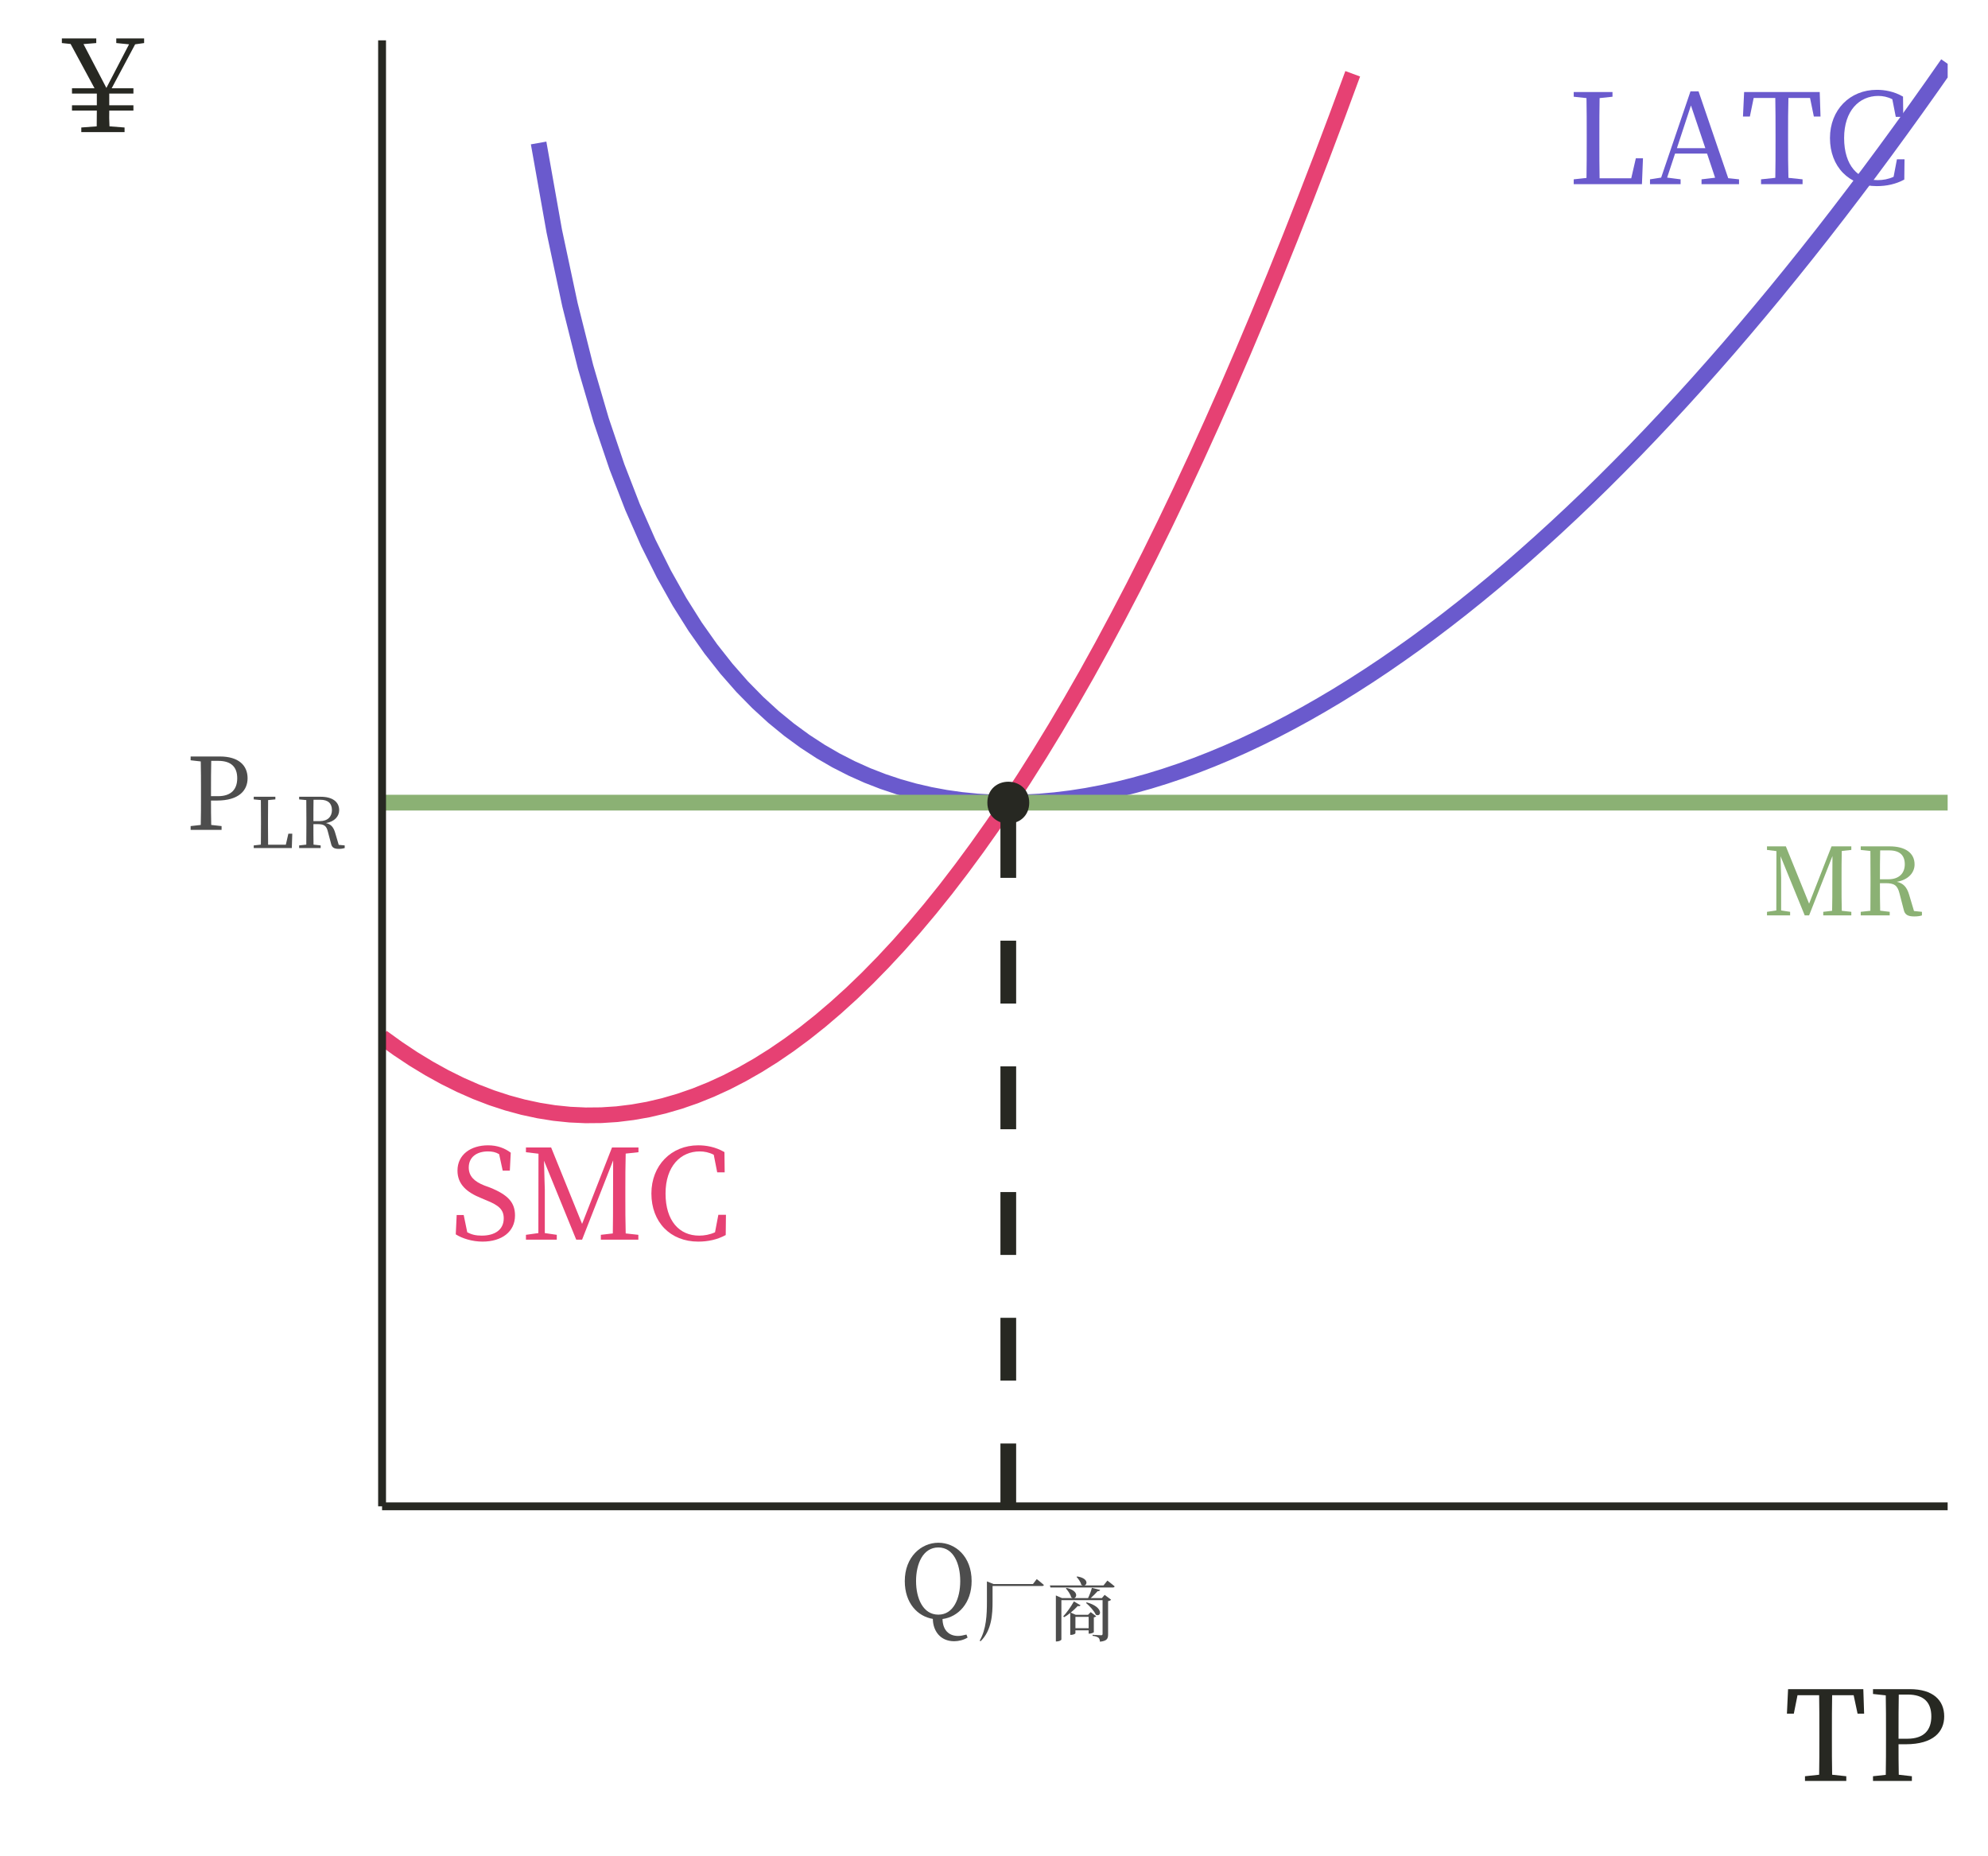
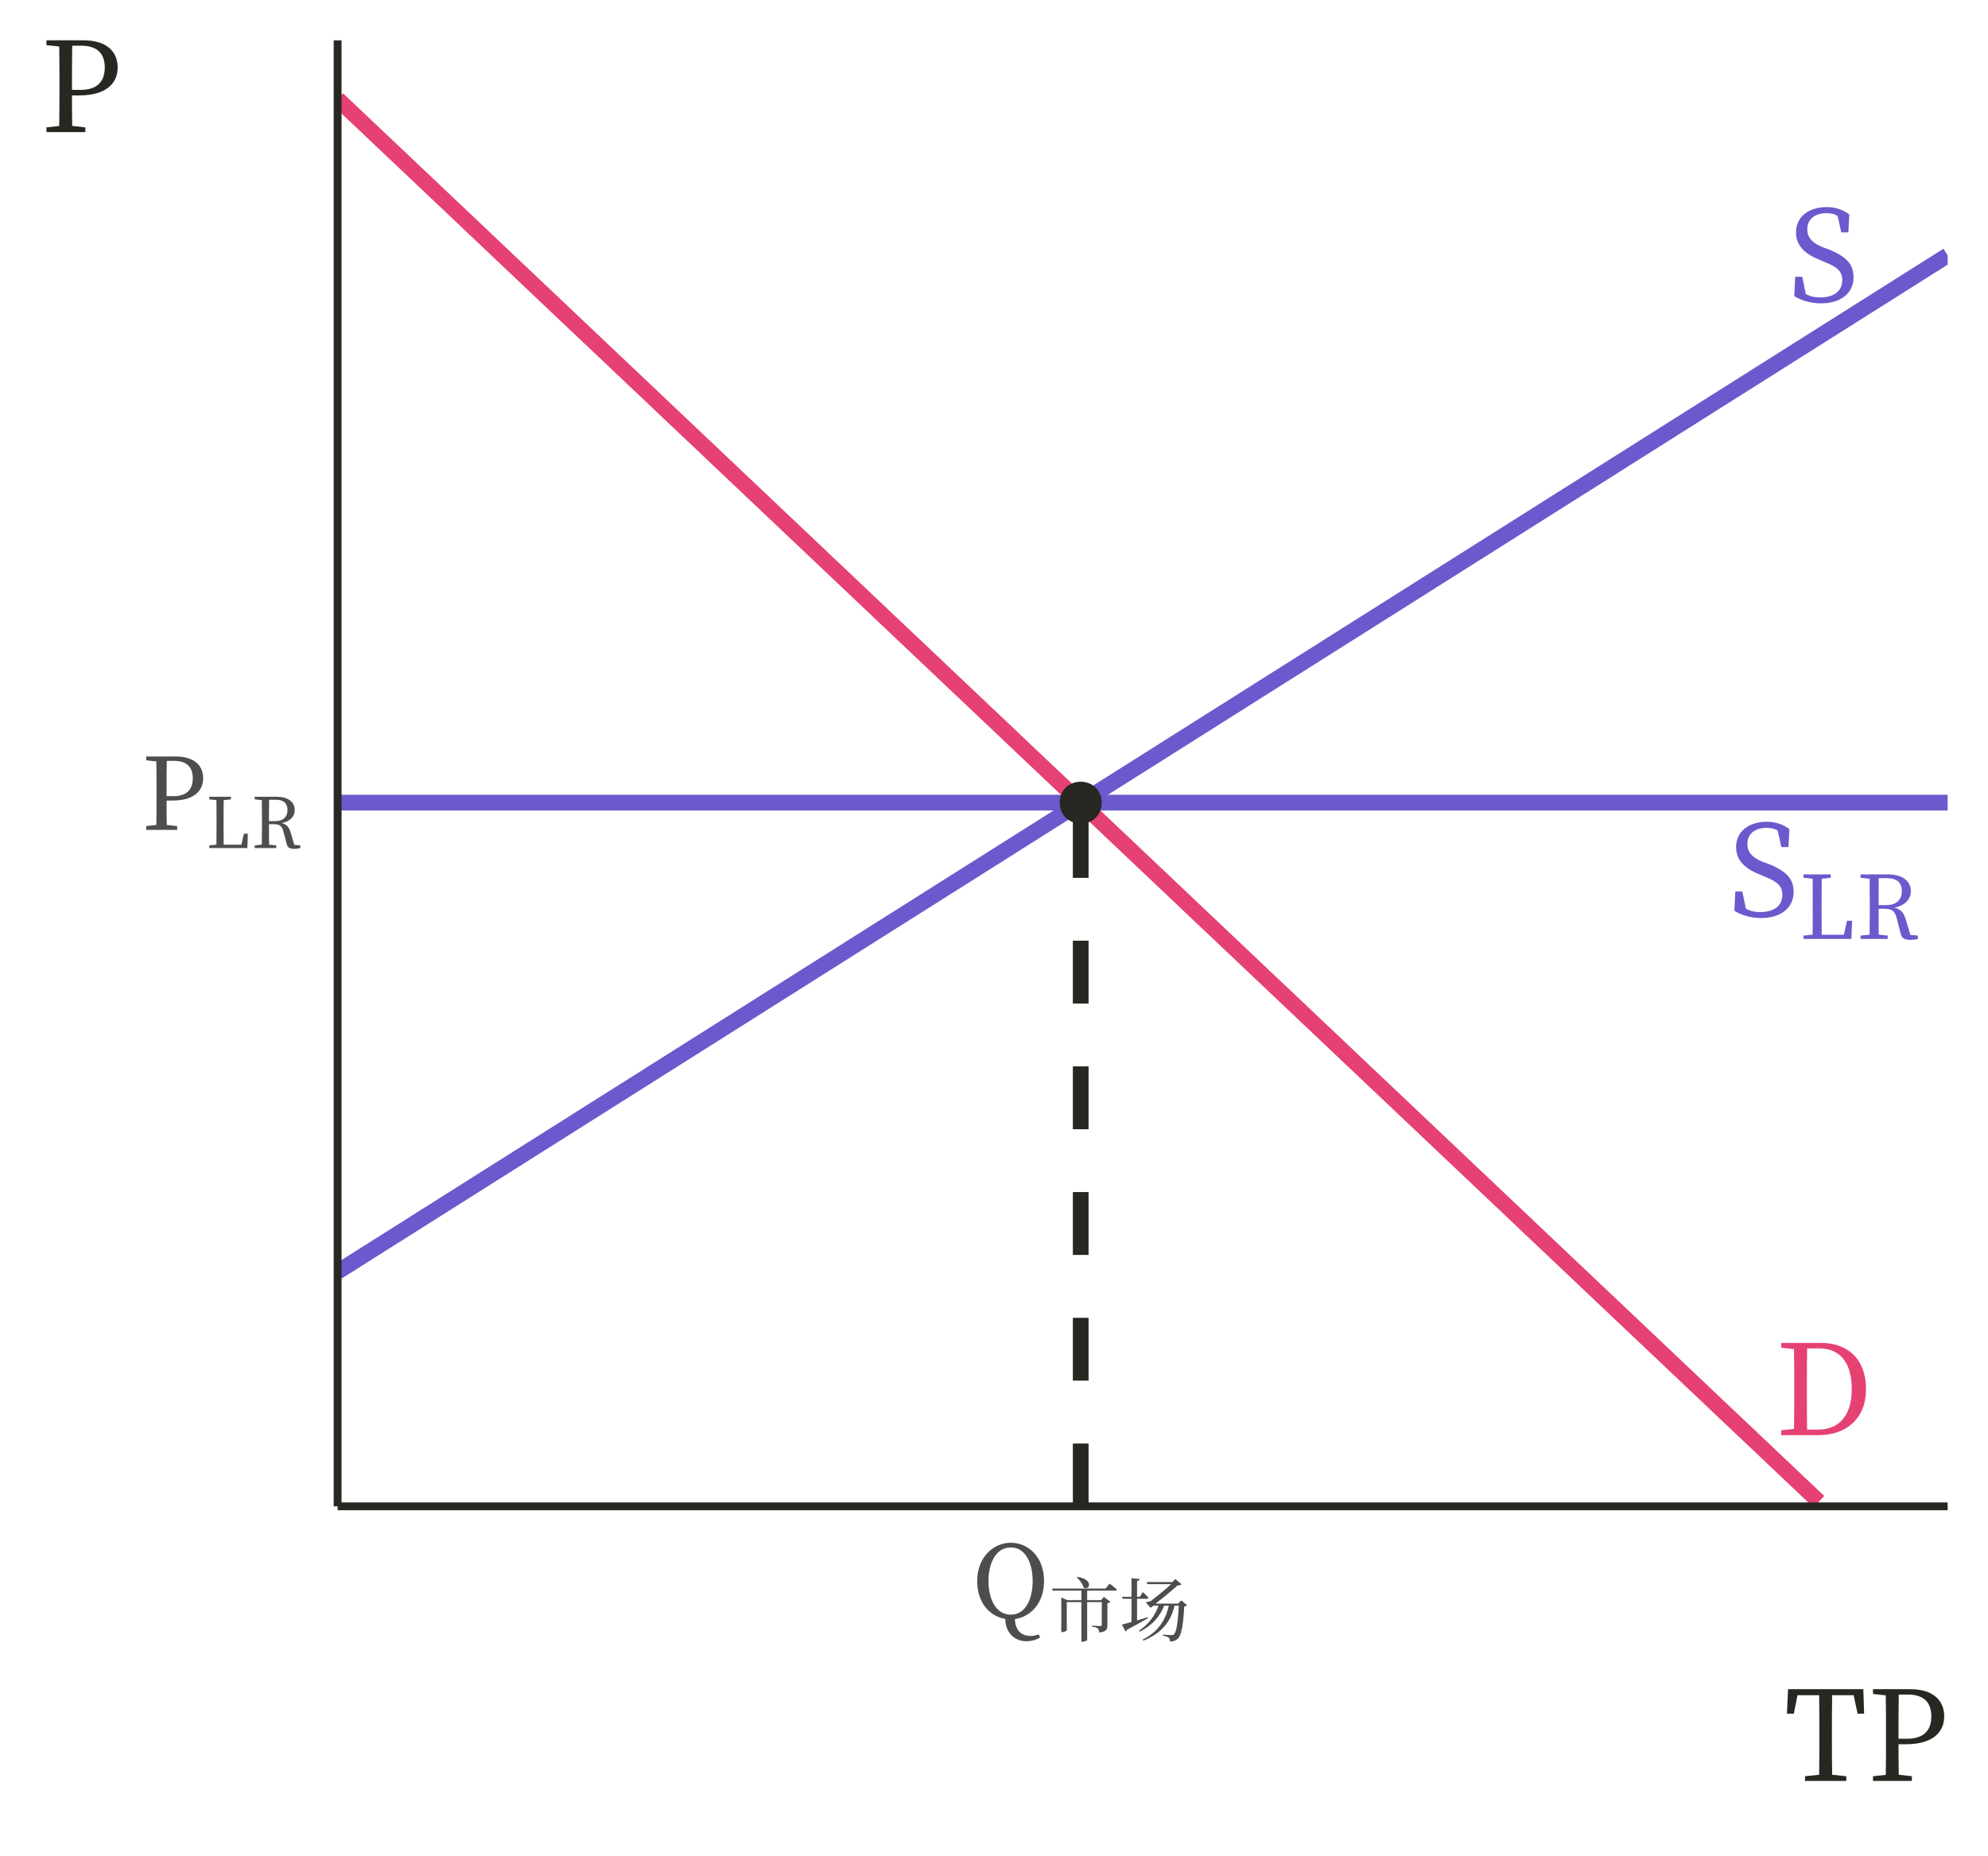
<svg xmlns="http://www.w3.org/2000/svg" xmlns:xlink="http://www.w3.org/1999/xlink" width="270pt" height="252pt" viewBox="0 0 270 252" version="1.1">
  <defs>
    <g>
      <symbol overflow="visible" id="glyph0-0">
        <path style="stroke:none;" d="M 1.703 2.047 L 15.375 2.047 L 15.375 -15.031 L 1.703 -15.031 Z M 8.547 -7.188 L 3.109 -14.172 L 13.969 -14.172 Z M 9.078 -6.484 L 14.516 -13.469 L 14.516 0.5 Z M 3.109 1.203 L 8.547 -5.797 L 13.969 1.203 Z M 2.562 -13.469 L 8 -6.484 L 2.562 0.5 Z M 2.562 -13.469 " />
      </symbol>
      <symbol overflow="visible" id="glyph0-1">
-         <path style="stroke:none;" d="M 9.281 -3.516 L 8.656 -0.797 L 4.359 -0.797 C 4.328 -2.438 4.328 -4.062 4.328 -5.484 L 4.328 -6.734 C 4.328 -8.391 4.328 -10.047 4.359 -11.688 L 6.109 -11.875 L 6.109 -12.516 L 0.844 -12.516 L 0.844 -11.875 L 2.578 -11.688 C 2.609 -10.062 2.609 -8.391 2.609 -6.719 L 2.609 -5.734 C 2.609 -4.156 2.609 -2.5 2.578 -0.844 L 0.844 -0.656 L 0.844 0 L 10.109 0 L 10.25 -3.516 Z M 9.281 -3.516 " />
+         <path style="stroke:none;" d="M 4.672 -7.359 C 3.328 -7.891 2.562 -8.609 2.562 -9.797 C 2.562 -11.234 3.672 -11.984 5.172 -11.984 C 5.75 -11.984 6.219 -11.891 6.688 -11.609 L 7.172 -9.375 L 8.141 -9.375 L 8.266 -11.812 C 7.453 -12.422 6.453 -12.812 5.188 -12.812 C 2.828 -12.812 1.031 -11.547 1.031 -9.375 C 1.031 -7.5 2.312 -6.422 4.25 -5.641 L 4.953 -5.344 C 6.625 -4.672 7.312 -4.094 7.312 -2.891 C 7.312 -1.359 6.125 -0.547 4.328 -0.547 C 3.516 -0.547 2.953 -0.688 2.359 -1 L 1.875 -3.344 L 0.922 -3.344 L 0.797 -0.719 C 1.656 -0.172 3.016 0.266 4.438 0.266 C 7.031 0.266 8.844 -1.062 8.844 -3.281 C 8.844 -5.031 7.922 -6.078 5.438 -7.078 Z M 4.672 -7.359 " />
      </symbol>
      <symbol overflow="visible" id="glyph0-2">
-         <path style="stroke:none;" d="M 3.797 -4.891 L 5.703 -10.688 L 7.656 -4.891 Z M 10.766 -0.812 L 6.734 -12.609 L 5.641 -12.609 L 1.656 -0.891 L 0.141 -0.656 L 0.141 0 L 4.297 0 L 4.297 -0.656 L 2.469 -0.891 L 3.547 -4.156 L 7.891 -4.156 L 8.984 -0.875 L 7.141 -0.656 L 7.141 0 L 12.234 0 L 12.234 -0.656 Z M 10.766 -0.812 " />
-       </symbol>
-       <symbol overflow="visible" id="glyph0-3">
-         <path style="stroke:none;" d="M 9.484 -11.703 L 10 -9.188 L 10.906 -9.188 L 10.797 -12.516 L 0.531 -12.516 L 0.375 -9.188 L 1.312 -9.188 L 1.828 -11.703 L 4.766 -11.703 C 4.797 -10.062 4.797 -8.391 4.797 -6.719 L 4.797 -5.797 C 4.797 -4.109 4.797 -2.469 4.766 -0.859 L 2.828 -0.656 L 2.828 0 L 8.469 0 L 8.469 -0.656 L 6.547 -0.859 C 6.5 -2.5 6.5 -4.156 6.5 -5.797 L 6.5 -6.719 C 6.5 -8.391 6.5 -10.062 6.547 -11.703 Z M 9.484 -11.703 " />
-       </symbol>
-       <symbol overflow="visible" id="glyph0-4">
-         <path style="stroke:none;" d="M 10 -3.375 L 9.547 -1 C 8.828 -0.672 8.094 -0.547 7.391 -0.547 C 4.719 -0.547 2.828 -2.531 2.828 -6.266 C 2.828 -9.984 4.891 -11.984 7.469 -11.984 C 8.094 -11.984 8.734 -11.859 9.375 -11.531 L 9.844 -9.141 L 10.859 -9.141 L 10.828 -11.891 C 9.594 -12.609 8.328 -12.812 7.266 -12.812 C 3.609 -12.812 0.906 -10.094 0.906 -6.266 C 0.906 -2.375 3.484 0.266 7.266 0.266 C 8.594 0.266 9.844 0 11 -0.625 L 11.031 -3.375 Z M 10 -3.375 " />
-       </symbol>
-       <symbol overflow="visible" id="glyph0-5">
-         <path style="stroke:none;" d="M 4.672 -7.359 C 3.328 -7.891 2.562 -8.609 2.562 -9.797 C 2.562 -11.234 3.672 -11.984 5.172 -11.984 C 5.75 -11.984 6.219 -11.891 6.688 -11.609 L 7.172 -9.375 L 8.141 -9.375 L 8.266 -11.812 C 7.453 -12.422 6.453 -12.812 5.188 -12.812 C 2.828 -12.812 1.031 -11.547 1.031 -9.375 C 1.031 -7.5 2.312 -6.422 4.25 -5.641 L 4.953 -5.344 C 6.625 -4.672 7.312 -4.094 7.312 -2.891 C 7.312 -1.359 6.125 -0.547 4.328 -0.547 C 3.516 -0.547 2.953 -0.688 2.359 -1 L 1.875 -3.344 L 0.922 -3.344 L 0.797 -0.719 C 1.656 -0.172 3.016 0.266 4.438 0.266 C 7.031 0.266 8.844 -1.062 8.844 -3.281 C 8.844 -5.031 7.922 -6.078 5.438 -7.078 Z M 4.672 -7.359 " />
-       </symbol>
-       <symbol overflow="visible" id="glyph0-6">
-         <path style="stroke:none;" d="M 16 -11.875 L 16 -12.516 L 12.406 -12.516 L 8.344 -2.141 L 4.141 -12.516 L 0.719 -12.516 L 0.719 -11.875 L 2.422 -11.672 L 2.406 -0.891 L 0.719 -0.656 L 0.719 0 L 4.906 0 L 4.906 -0.656 L 3.281 -0.891 L 3.281 -6.812 C 3.281 -6.906 3.203 -9.078 3.172 -10.719 L 7.547 0 L 8.344 0 L 12.562 -10.766 L 12.547 -5.734 C 12.547 -4.094 12.547 -2.453 12.516 -0.844 L 10.891 -0.656 L 10.891 0 L 15.984 0 L 15.984 -0.656 L 14.266 -0.844 C 14.219 -2.5 14.219 -4.156 14.219 -5.797 L 14.219 -6.719 C 14.219 -8.391 14.219 -10.062 14.266 -11.688 Z M 16 -11.875 " />
+         <path style="stroke:none;" d="M 4.359 -0.75 C 4.328 -2.438 4.328 -4.156 4.328 -6.047 L 4.328 -6.688 C 4.328 -8.422 4.328 -10.125 4.359 -11.781 L 5.984 -11.781 C 8.812 -11.781 10.422 -9.859 10.422 -6.25 C 10.422 -2.781 8.812 -0.75 5.828 -0.75 Z M 0.844 -12.516 L 0.844 -11.875 L 2.578 -11.688 C 2.609 -10.047 2.609 -8.375 2.609 -6.688 L 2.609 -6.047 C 2.609 -4.156 2.609 -2.469 2.578 -0.844 L 0.844 -0.656 L 0.844 0 L 5.938 0 C 9.672 0 12.359 -2.234 12.359 -6.25 C 12.359 -10.281 9.922 -12.516 6.281 -12.516 Z M 0.844 -12.516 " />
      </symbol>
      <symbol overflow="visible" id="glyph1-0">
-         <path style="stroke:none;" d="M 1.281 1.531 L 11.516 1.531 L 11.516 -11.266 L 1.281 -11.266 Z M 6.406 -5.391 L 2.328 -10.625 L 10.469 -10.625 Z M 6.812 -4.859 L 10.875 -10.094 L 10.875 0.375 Z M 2.328 0.891 L 6.406 -4.344 L 10.469 0.891 Z M 1.922 -10.094 L 5.984 -4.859 L 1.922 0.375 Z M 1.922 -10.094 " />
+         <path style="stroke:none;" d="M 1.188 1.438 L 10.75 1.438 L 10.75 -10.516 L 1.188 -10.516 Z M 5.969 -5.031 L 2.172 -9.922 L 9.781 -9.922 Z M 6.359 -4.547 L 10.156 -9.438 L 10.156 0.344 Z M 2.172 0.844 L 5.969 -4.047 L 9.781 0.844 Z M 1.797 -9.438 L 5.594 -4.547 L 1.797 0.344 Z M 1.797 -9.438 " />
      </symbol>
      <symbol overflow="visible" id="glyph1-1">
-         <path style="stroke:none;" d="M 11.984 -8.891 L 11.984 -9.375 L 9.297 -9.375 L 6.25 -1.594 L 3.094 -9.375 L 0.531 -9.375 L 0.531 -8.891 L 1.812 -8.734 L 1.797 -0.672 L 0.531 -0.484 L 0.531 0 L 3.672 0 L 3.672 -0.484 L 2.453 -0.672 L 2.453 -5.109 C 2.453 -5.172 2.406 -6.812 2.375 -8.031 L 5.656 0 L 6.25 0 L 9.422 -8.062 L 9.406 -4.297 C 9.406 -3.078 9.406 -1.844 9.375 -0.625 L 8.172 -0.484 L 8.172 0 L 11.984 0 L 11.984 -0.484 L 10.688 -0.625 C 10.656 -1.875 10.656 -3.109 10.656 -4.344 L 10.656 -5.031 C 10.656 -6.281 10.656 -7.531 10.688 -8.75 Z M 11.984 -8.891 " />
+         <path style="stroke:none;" d="M 6.484 -2.469 L 6.062 -0.562 L 3.047 -0.562 C 3.031 -1.703 3.031 -2.844 3.031 -3.844 L 3.031 -4.703 C 3.031 -5.875 3.031 -7.031 3.047 -8.172 L 4.281 -8.312 L 4.281 -8.766 L 0.578 -8.766 L 0.578 -8.312 L 1.812 -8.172 C 1.828 -7.047 1.828 -5.875 1.828 -4.703 L 1.828 -4.016 C 1.828 -2.906 1.828 -1.75 1.812 -0.578 L 0.578 -0.453 L 0.578 0 L 7.078 0 L 7.172 -2.469 Z M 6.484 -2.469 " />
      </symbol>
      <symbol overflow="visible" id="glyph1-2">
-         <path style="stroke:none;" d="M 3.234 -4.906 C 3.234 -6.359 3.234 -7.594 3.266 -8.828 L 4.484 -8.828 C 5.953 -8.828 6.609 -8.141 6.609 -6.938 C 6.609 -5.766 5.875 -4.906 4.375 -4.906 Z M 7.859 -0.594 L 7.203 -2.797 C 6.891 -3.859 6.406 -4.359 5.531 -4.562 C 7.125 -4.844 7.938 -5.828 7.938 -6.922 C 7.938 -8.469 6.688 -9.375 4.562 -9.375 L 0.625 -9.375 L 0.625 -8.891 L 1.938 -8.75 C 1.953 -7.531 1.953 -6.281 1.953 -5.031 L 1.953 -4.344 C 1.953 -3.078 1.953 -1.859 1.938 -0.625 L 0.625 -0.484 L 0.625 0 L 4.562 0 L 4.562 -0.484 L 3.266 -0.641 C 3.234 -1.844 3.234 -3.078 3.234 -4.375 L 3.984 -4.375 C 5.141 -4.375 5.609 -4.125 5.891 -2.984 L 6.469 -0.75 C 6.609 -0.109 7.016 0.141 7.891 0.141 C 8.312 0.141 8.672 0.094 8.938 0 L 8.938 -0.484 Z M 7.859 -0.594 " />
+         <path style="stroke:none;" d="M 3.031 -4.594 C 3.031 -5.938 3.031 -7.094 3.047 -8.25 L 4.188 -8.25 C 5.562 -8.25 6.188 -7.609 6.188 -6.484 C 6.188 -5.391 5.484 -4.594 4.094 -4.594 Z M 7.344 -0.547 L 6.734 -2.609 C 6.438 -3.609 5.984 -4.078 5.156 -4.25 C 6.656 -4.516 7.406 -5.438 7.406 -6.469 C 7.406 -7.906 6.234 -8.766 4.25 -8.766 L 0.578 -8.766 L 0.578 -8.312 L 1.812 -8.172 C 1.828 -7.031 1.828 -5.875 1.828 -4.703 L 1.828 -4.047 C 1.828 -2.875 1.828 -1.734 1.812 -0.578 L 0.578 -0.453 L 0.578 0 L 4.266 0 L 4.266 -0.453 L 3.047 -0.594 C 3.031 -1.719 3.031 -2.875 3.031 -4.094 L 3.719 -4.094 C 4.812 -4.094 5.234 -3.844 5.5 -2.781 L 6.031 -0.703 C 6.188 -0.094 6.547 0.125 7.359 0.125 C 7.766 0.125 8.109 0.078 8.359 0 L 8.359 -0.453 Z M 7.344 -0.547 " />
      </symbol>
      <symbol overflow="visible" id="glyph2-0">
        <path style="stroke:none;" d="M 1.359 1.625 L 12.234 1.625 L 12.234 -11.969 L 1.359 -11.969 Z M 6.797 -5.719 L 2.469 -11.281 L 11.125 -11.281 Z M 7.234 -5.172 L 11.547 -10.719 L 11.547 0.391 Z M 2.469 0.953 L 6.797 -4.609 L 11.125 0.953 Z M 2.031 -10.719 L 6.359 -5.172 L 2.031 0.391 Z M 2.031 -10.719 " />
      </symbol>
      <symbol overflow="visible" id="glyph2-1">
        <path style="stroke:none;" d="M 4.422 -9.375 C 6.203 -9.375 7 -8.516 7 -7.016 C 7 -5.578 6.25 -4.578 4.391 -4.578 L 3.438 -4.578 L 3.438 -5.344 C 3.438 -6.703 3.438 -8.062 3.469 -9.375 Z M 4.234 -3.984 C 7.234 -3.984 8.406 -5.359 8.406 -7.016 C 8.406 -8.781 7.156 -9.969 4.656 -9.969 L 0.672 -9.969 L 0.672 -9.453 L 2.047 -9.297 C 2.078 -8 2.078 -6.672 2.078 -5.344 L 2.078 -4.609 C 2.078 -3.281 2.078 -1.969 2.047 -0.672 L 0.672 -0.516 L 0.672 0 L 4.875 0 L 4.875 -0.516 L 3.469 -0.672 C 3.438 -1.812 3.438 -2.875 3.438 -3.984 Z M 4.234 -3.984 " />
      </symbol>
      <symbol overflow="visible" id="glyph2-2">
        <path style="stroke:none;" d="M 2.25 -4.984 C 2.25 -7.328 3.188 -9.547 5.281 -9.547 C 7.344 -9.547 8.25 -7.328 8.25 -4.984 C 8.25 -2.641 7.344 -0.422 5.281 -0.422 C 3.188 -0.422 2.25 -2.641 2.25 -4.984 Z M 9.094 2.281 C 8.625 2.406 8.281 2.469 7.953 2.469 C 6.672 2.469 5.875 1.641 5.844 0.172 C 7.969 -0.109 9.797 -1.984 9.797 -4.984 C 9.797 -8.344 7.578 -10.188 5.281 -10.188 C 2.938 -10.188 0.719 -8.25 0.719 -4.984 C 0.719 -1.969 2.469 -0.188 4.531 0.156 C 4.547 1.781 5.547 3.188 7.422 3.188 C 8.031 3.188 8.734 3.016 9.25 2.688 Z M 9.094 2.281 " />
      </symbol>
      <symbol overflow="visible" id="glyph3-0">
        <path style="stroke:none;" d="M 0.953 1.141 L 8.562 1.141 L 8.562 -8.375 L 0.953 -8.375 Z M 4.75 -4 L 1.734 -7.891 L 7.781 -7.891 Z M 5.062 -3.609 L 8.094 -7.5 L 8.094 0.281 Z M 1.734 0.672 L 4.75 -3.219 L 7.781 0.672 Z M 1.422 -7.5 L 4.453 -3.609 L 1.422 0.281 Z M 1.422 -7.5 " />
      </symbol>
      <symbol overflow="visible" id="glyph3-1">
        <path style="stroke:none;" d="M 5.172 -1.953 L 4.828 -0.453 L 2.422 -0.453 C 2.406 -1.359 2.406 -2.266 2.406 -3.047 L 2.406 -3.75 C 2.406 -4.672 2.406 -5.594 2.422 -6.516 L 3.406 -6.609 L 3.406 -6.969 L 0.469 -6.969 L 0.469 -6.609 L 1.438 -6.516 C 1.453 -5.609 1.453 -4.672 1.453 -3.734 L 1.453 -3.203 C 1.453 -2.312 1.453 -1.391 1.438 -0.469 L 0.469 -0.359 L 0.469 0 L 5.641 0 L 5.703 -1.953 Z M 5.172 -1.953 " />
      </symbol>
      <symbol overflow="visible" id="glyph3-2">
        <path style="stroke:none;" d="M 2.406 -3.656 C 2.406 -4.734 2.406 -5.641 2.422 -6.562 L 3.328 -6.562 C 4.422 -6.562 4.922 -6.047 4.922 -5.156 C 4.922 -4.297 4.375 -3.656 3.25 -3.656 Z M 5.844 -0.438 L 5.359 -2.078 C 5.125 -2.875 4.766 -3.25 4.109 -3.391 C 5.297 -3.594 5.906 -4.328 5.906 -5.141 C 5.906 -6.297 4.969 -6.969 3.391 -6.969 L 0.469 -6.969 L 0.469 -6.609 L 1.438 -6.516 C 1.453 -5.594 1.453 -4.672 1.453 -3.734 L 1.453 -3.219 C 1.453 -2.297 1.453 -1.375 1.438 -0.469 L 0.469 -0.359 L 0.469 0 L 3.391 0 L 3.391 -0.359 L 2.422 -0.469 C 2.406 -1.375 2.406 -2.281 2.406 -3.25 L 2.953 -3.25 C 3.828 -3.25 4.172 -3.062 4.375 -2.219 L 4.812 -0.562 C 4.922 -0.078 5.219 0.109 5.859 0.109 C 6.188 0.109 6.453 0.062 6.656 0 L 6.656 -0.359 Z M 5.844 -0.438 " />
      </symbol>
      <symbol overflow="visible" id="glyph3-3">
-         <path style="stroke:none;" d="M 7.609 -7.047 L 2.266 -7.047 L 1.359 -7.406 L 1.359 -4.656 C 1.359 -2.875 1.281 -0.922 0.375 0.641 L 0.5 0.719 C 2.031 -0.781 2.125 -3 2.125 -4.656 L 2.125 -6.781 L 8.844 -6.781 C 8.984 -6.781 9.062 -6.828 9.094 -6.922 C 8.734 -7.25 8.125 -7.719 8.125 -7.719 Z M 7.609 -7.047 " />
+         <path style="stroke:none;" d="M 3.734 -7.938 C 4.094 -7.625 4.547 -7.062 4.656 -6.578 C 5.484 -6.078 6.078 -7.703 3.812 -8.016 Z M 7.641 -6.438 L 0.375 -6.438 L 0.453 -6.156 L 4.359 -6.156 L 4.359 -4.859 L 2.453 -4.859 L 1.625 -5.219 L 1.625 -0.516 L 1.734 -0.516 C 2.062 -0.516 2.375 -0.703 2.375 -0.781 L 2.375 -4.594 L 4.359 -4.594 L 4.359 0.781 L 4.484 0.781 C 4.891 0.781 5.141 0.594 5.141 0.547 L 5.141 -4.594 L 7.125 -4.594 L 7.125 -1.531 C 7.125 -1.406 7.094 -1.344 6.922 -1.344 C 6.688 -1.344 5.797 -1.406 5.797 -1.406 L 5.797 -1.266 C 6.234 -1.219 6.453 -1.109 6.578 -1.016 C 6.703 -0.891 6.75 -0.719 6.781 -0.469 C 7.781 -0.578 7.891 -0.906 7.891 -1.469 L 7.891 -4.438 C 8.094 -4.484 8.234 -4.562 8.297 -4.641 L 7.406 -5.297 L 7.031 -4.859 L 5.141 -4.859 L 5.141 -6.156 L 8.906 -6.156 C 9.047 -6.156 9.141 -6.203 9.172 -6.312 C 8.797 -6.656 8.188 -7.109 8.188 -7.109 Z M 7.641 -6.438 " />
      </symbol>
      <symbol overflow="visible" id="glyph3-4">
-         <path style="stroke:none;" d="M 3.859 -1.047 L 3.859 -2.594 L 5.656 -2.594 L 5.656 -1.047 Z M 6.359 -2.516 C 6.516 -2.547 6.625 -2.609 6.688 -2.672 L 5.938 -3.234 L 5.578 -2.875 L 3.891 -2.875 L 3.219 -3.172 C 3.547 -3.438 3.875 -3.734 4.172 -4.062 C 4.359 -4 4.5 -4.078 4.562 -4.156 L 3.656 -4.688 C 3.219 -3.906 2.641 -3.125 2.203 -2.656 L 2.328 -2.547 C 2.594 -2.688 2.875 -2.891 3.156 -3.125 L 3.156 -0.141 L 3.266 -0.141 C 3.547 -0.141 3.859 -0.297 3.859 -0.359 L 3.859 -0.766 L 5.656 -0.766 L 5.656 -0.312 L 5.781 -0.312 C 6 -0.312 6.344 -0.453 6.359 -0.5 Z M 5.297 -4.484 C 5.781 -4.078 6.406 -3.391 6.625 -2.891 C 7.359 -2.469 7.781 -3.906 5.391 -4.562 Z M 7.453 -5.141 L 5.938 -5.141 C 6.266 -5.438 6.609 -5.781 6.875 -6.078 C 7.062 -6.062 7.172 -6.141 7.219 -6.25 L 6.094 -6.531 C 6 -6.125 5.781 -5.562 5.578 -5.141 L 3.703 -5.141 C 4.125 -5.297 4.188 -6.172 2.672 -6.516 L 2.562 -6.453 C 2.844 -6.141 3.188 -5.656 3.281 -5.25 C 3.344 -5.203 3.406 -5.172 3.469 -5.141 L 2.031 -5.141 L 1.203 -5.5 L 1.203 0.75 L 1.328 0.75 C 1.641 0.75 1.953 0.578 1.953 0.484 L 1.953 -4.859 L 7.547 -4.859 L 7.547 -0.297 C 7.547 -0.156 7.5 -0.094 7.344 -0.094 C 7.125 -0.094 6.188 -0.156 6.188 -0.156 L 6.188 -0.016 C 6.625 0.031 6.844 0.141 7 0.25 C 7.125 0.359 7.172 0.547 7.188 0.781 C 8.172 0.688 8.297 0.344 8.297 -0.219 L 8.297 -4.734 C 8.5 -4.75 8.656 -4.844 8.703 -4.922 L 7.828 -5.578 Z M 7.672 -6.859 L 5.078 -6.859 C 5.516 -6.984 5.609 -7.844 4.094 -8.078 L 4.016 -8.016 C 4.266 -7.75 4.578 -7.312 4.656 -6.953 C 4.734 -6.906 4.797 -6.875 4.859 -6.859 L 0.391 -6.859 L 0.469 -6.578 L 8.922 -6.578 C 9.062 -6.578 9.156 -6.625 9.188 -6.734 C 8.812 -7.062 8.203 -7.516 8.203 -7.516 Z M 7.672 -6.859 " />
+         <path style="stroke:none;" d="M 3.859 -2.547 C 3.344 -2.391 2.859 -2.25 2.391 -2.109 L 2.391 -5.047 L 3.688 -5.047 C 3.828 -5.047 3.906 -5.094 3.938 -5.203 C 3.656 -5.516 3.172 -5.953 3.172 -5.953 L 2.766 -5.312 L 2.391 -5.312 L 2.391 -7.453 C 2.641 -7.484 2.719 -7.594 2.734 -7.734 L 1.641 -7.844 L 1.641 -5.312 L 0.359 -5.312 L 0.422 -5.047 L 1.641 -5.047 L 1.641 -1.891 C 1.078 -1.734 0.609 -1.609 0.328 -1.547 L 0.828 -0.609 C 0.922 -0.641 1.016 -0.734 1.031 -0.844 C 2.328 -1.516 3.25 -2.047 3.891 -2.422 Z M 8.406 -4.828 L 7.969 -4.391 L 4.906 -4.391 C 5.844 -5.109 7.203 -6.234 7.875 -6.844 C 8.125 -6.859 8.344 -6.922 8.438 -7.016 L 7.578 -7.734 L 7.203 -7.312 L 3.703 -7.312 L 3.781 -7.031 L 7.016 -7.031 C 6.297 -6.344 5.062 -5.344 4.203 -4.703 C 3.984 -4.688 3.734 -4.609 3.578 -4.562 L 4.219 -3.828 L 4.641 -4.109 L 5.312 -4.109 C 4.828 -2.75 3.953 -1.562 2.656 -0.719 L 2.75 -0.578 C 4.391 -1.406 5.484 -2.578 6.078 -4.109 L 6.703 -4.109 C 6.266 -2.109 5.203 -0.516 3.156 0.5 L 3.25 0.641 C 5.734 -0.359 6.969 -1.922 7.484 -4.109 L 8.062 -4.109 C 7.953 -1.844 7.734 -0.5 7.406 -0.234 C 7.312 -0.141 7.219 -0.109 7.047 -0.109 C 6.844 -0.109 6.281 -0.156 5.922 -0.188 L 5.906 -0.031 C 6.25 0.016 6.562 0.125 6.703 0.234 C 6.828 0.344 6.859 0.531 6.859 0.766 C 7.281 0.766 7.641 0.641 7.922 0.375 C 8.406 -0.047 8.672 -1.422 8.797 -4 C 9 -4.031 9.109 -4.078 9.188 -4.172 Z M 8.406 -4.828 " />
      </symbol>
      <symbol overflow="visible" id="glyph4-0">
        <path style="stroke:none;" d="M 1.703 2.047 L 15.297 2.047 L 15.297 -14.953 L 1.703 -14.953 Z M 8.5 -7.156 L 3.094 -14.109 L 13.906 -14.109 Z M 9.047 -6.453 L 14.453 -13.406 L 14.453 0.5 Z M 3.094 1.188 L 8.5 -5.766 L 13.906 1.188 Z M 2.547 -13.406 L 7.953 -6.453 L 2.547 0.5 Z M 2.547 -13.406 " />
      </symbol>
      <symbol overflow="visible" id="glyph4-1">
        <path style="stroke:none;" d="M 9.438 -11.641 L 9.969 -9.141 L 10.859 -9.141 L 10.75 -12.469 L 0.531 -12.469 L 0.375 -9.141 L 1.312 -9.141 L 1.812 -11.641 L 4.75 -11.641 C 4.781 -10.016 4.781 -8.344 4.781 -6.688 L 4.781 -5.766 C 4.781 -4.094 4.781 -2.469 4.75 -0.844 L 2.828 -0.641 L 2.828 0 L 8.438 0 L 8.438 -0.641 L 6.516 -0.844 C 6.484 -2.484 6.484 -4.125 6.484 -5.766 L 6.484 -6.688 C 6.484 -8.344 6.484 -10.016 6.516 -11.641 Z M 9.438 -11.641 " />
      </symbol>
      <symbol overflow="visible" id="glyph4-2">
        <path style="stroke:none;" d="M 5.531 -11.734 C 7.75 -11.734 8.75 -10.656 8.75 -8.766 C 8.75 -6.969 7.812 -5.734 5.484 -5.734 L 4.297 -5.734 L 4.297 -6.688 C 4.297 -8.375 4.297 -10.078 4.328 -11.734 Z M 5.281 -4.984 C 9.047 -4.984 10.5 -6.703 10.5 -8.766 C 10.5 -10.984 8.953 -12.469 5.828 -12.469 L 0.828 -12.469 L 0.828 -11.812 L 2.562 -11.625 C 2.594 -10 2.594 -8.344 2.594 -6.688 L 2.594 -5.766 C 2.594 -4.094 2.594 -2.469 2.562 -0.828 L 0.828 -0.641 L 0.828 0 L 6.109 0 L 6.109 -0.641 L 4.328 -0.844 C 4.297 -2.266 4.297 -3.609 4.297 -4.984 Z M 5.281 -4.984 " />
      </symbol>
-       <symbol overflow="visible" id="glyph4-3">
-         <path style="stroke:none;" d="M 14.094 -12.094 L 14.094 -12.719 L 10.312 -12.719 L 10.312 -12.094 L 12.047 -11.922 L 8.969 -6 L 5.859 -11.953 L 7.594 -12.094 L 7.594 -12.719 L 2.922 -12.719 L 2.922 -12.094 L 4.109 -11.969 L 7.359 -5.953 L 4.297 -5.953 L 4.297 -5.234 L 7.672 -5.234 L 7.672 -3.641 L 4.297 -3.641 L 4.297 -2.922 L 7.672 -2.922 C 7.672 -2.172 7.672 -1.672 7.656 -0.781 L 5.562 -0.625 L 5.562 0 L 11.438 0 L 11.438 -0.625 L 9.391 -0.781 C 9.344 -1.656 9.344 -2.172 9.359 -2.922 L 12.641 -2.922 L 12.641 -3.641 L 9.359 -3.641 L 9.359 -5.234 L 12.641 -5.234 L 12.641 -5.953 L 9.688 -5.953 L 12.875 -11.922 Z M 14.094 -12.094 " />
-       </symbol>
    </g>
    <clipPath id="clip1">
-       <path d="M 72 7 L 264.523 7 L 264.523 111 L 72 111 Z M 72 7 " />
+       <path d="M 45.855 33 L 264.523 33 L 264.523 174 L 45.855 174 Z M 45.855 33 " />
    </clipPath>
    <clipPath id="clip2">
-       <path d="M 51.891 8 L 185 8 L 185 153 L 51.891 153 Z M 51.891 8 " />
+       <path d="M 45.855 107 L 264.523 107 L 264.523 111 L 45.855 111 Z M 45.855 107 " />
    </clipPath>
    <clipPath id="clip3">
-       <path d="M 51.891 107 L 264.523 107 L 264.523 111 L 51.891 111 Z M 51.891 107 " />
+       <path d="M 45.855 12 L 249 12 L 249 204.586 L 45.855 204.586 Z M 45.855 12 " />
    </clipPath>
    <clipPath id="clip4">
-       <path d="M 135 107 L 139 107 L 139 204.586 L 135 204.586 Z M 135 107 " />
+       <path d="M 145 107 L 148 107 L 148 204.586 L 145 204.586 Z M 145 107 " />
    </clipPath>
  </defs>
-   <g id="surface24584">
+   <g id="surface569">
    <rect x="0" y="0" width="270" height="252" style="fill:rgb(100%,100%,100%);fill-opacity:1;stroke:none;" />
    <g clip-path="url(#clip1)" clip-rule="nonzero">
-       <path style="fill:none;stroke-width:2.134;stroke-linecap:butt;stroke-linejoin:round;stroke:rgb(41.569%,35.294%,80.392%);stroke-opacity:1;stroke-miterlimit:10;" d="M 73.152 19.418 L 75.277 31.379 L 77.406 41.371 L 79.531 49.84 L 81.656 57.098 L 83.785 63.387 L 85.91 68.875 L 88.035 73.699 L 90.164 77.961 L 92.289 81.746 L 94.414 85.121 L 96.543 88.137 L 98.668 90.832 L 100.793 93.254 L 102.922 95.422 L 105.047 97.367 L 107.172 99.105 L 109.301 100.664 L 111.426 102.051 L 113.551 103.281 L 115.68 104.367 L 117.805 105.32 L 119.93 106.145 L 122.059 106.855 L 124.184 107.453 L 126.309 107.945 L 128.438 108.34 L 130.562 108.641 L 132.688 108.852 L 134.816 108.973 L 136.941 109.012 L 139.066 108.973 L 141.195 108.859 L 143.32 108.668 L 145.445 108.406 L 147.574 108.074 L 149.699 107.672 L 151.824 107.207 L 153.953 106.676 L 156.078 106.086 L 158.203 105.43 L 160.332 104.715 L 162.457 103.941 L 164.582 103.109 L 166.711 102.219 L 168.836 101.277 L 170.961 100.277 L 173.09 99.223 L 175.215 98.113 L 177.34 96.953 L 179.469 95.738 L 181.594 94.477 L 183.719 93.16 L 185.848 91.793 L 187.973 90.379 L 190.098 88.91 L 192.227 87.398 L 194.352 85.832 L 196.477 84.223 L 198.605 82.562 L 200.73 80.855 L 202.855 79.102 L 204.984 77.297 L 207.109 75.449 L 209.234 73.555 L 211.363 71.613 L 213.488 69.629 L 215.617 67.598 L 217.742 65.52 L 219.867 63.395 L 221.996 61.23 L 224.121 59.016 L 226.246 56.758 L 228.375 54.457 L 230.5 52.113 L 232.625 49.723 L 234.754 47.289 L 236.879 44.809 L 239.004 42.289 L 241.133 39.723 L 243.258 37.113 L 245.383 34.465 L 247.512 31.77 L 249.637 29.031 L 251.762 26.25 L 253.891 23.426 L 256.016 20.559 L 258.141 17.648 L 260.27 14.695 L 262.395 11.703 L 264.52 8.664 " />
+       <path style="fill:none;stroke-width:2.134;stroke-linecap:butt;stroke-linejoin:round;stroke:rgb(41.569%,35.294%,80.392%);stroke-opacity:1;stroke-miterlimit:10;" d="M 45.855 172.727 L 48.039 171.348 L 50.227 169.965 L 52.414 168.586 L 54.602 167.203 L 56.789 165.824 L 58.973 164.445 L 61.16 163.062 L 63.348 161.684 L 65.535 160.301 L 67.719 158.922 L 69.906 157.543 L 72.094 156.16 L 76.469 153.402 L 78.652 152.02 L 80.84 150.641 L 83.027 149.258 L 87.402 146.5 L 89.586 145.117 L 91.773 143.738 L 93.961 142.355 L 96.148 140.977 L 98.332 139.598 L 100.52 138.215 L 102.707 136.836 L 104.895 135.453 L 107.082 134.074 L 109.266 132.695 L 111.453 131.312 L 113.641 129.934 L 115.828 128.551 L 118.016 127.172 L 120.199 125.793 L 122.387 124.41 L 124.574 123.031 L 126.762 121.648 L 128.945 120.27 L 131.133 118.891 L 133.32 117.508 L 135.508 116.129 L 137.695 114.746 L 139.879 113.367 L 142.066 111.988 L 144.254 110.605 L 146.441 109.227 L 148.629 107.844 L 150.812 106.465 L 153 105.086 L 155.188 103.703 L 157.375 102.324 L 159.562 100.941 L 161.746 99.562 L 163.934 98.184 L 166.121 96.801 L 168.309 95.422 L 170.492 94.039 L 174.867 91.281 L 177.055 89.898 L 179.242 88.52 L 181.426 87.137 L 185.801 84.379 L 187.988 82.996 L 190.176 81.617 L 192.359 80.238 L 194.547 78.855 L 196.734 77.477 L 198.922 76.094 L 201.105 74.715 L 203.293 73.336 L 205.48 71.953 L 207.668 70.574 L 209.855 69.191 L 212.039 67.812 L 214.227 66.434 L 216.414 65.051 L 218.602 63.672 L 220.789 62.289 L 222.973 60.91 L 225.16 59.531 L 227.348 58.148 L 229.535 56.77 L 231.719 55.387 L 236.094 52.629 L 238.281 51.246 L 240.469 49.867 L 242.652 48.484 L 247.027 45.727 L 249.215 44.344 L 251.402 42.965 L 253.586 41.582 L 257.961 38.824 L 260.148 37.441 L 262.332 36.062 L 264.52 34.68 " />
    </g>
    <g style="fill:rgb(41.569%,35.294%,80.392%);fill-opacity:1;">
-       <use xlink:href="#glyph0-1" x="212.891" y="25.012" />
-       <use xlink:href="#glyph0-2" x="223.953" y="25.012" />
-       <use xlink:href="#glyph0-3" x="236.347" y="25.012" />
-       <use xlink:href="#glyph0-4" x="247.631" y="25.012" />
+       <use xlink:href="#glyph0-1" x="242.895" y="40.938" />
    </g>
    <g clip-path="url(#clip2)" clip-rule="nonzero">
-       <path style="fill:none;stroke-width:2.134;stroke-linecap:butt;stroke-linejoin:round;stroke:rgb(90.196%,25.49%,45.098%);stroke-opacity:1;stroke-miterlimit:10;" d="M 51.891 140.871 L 54.016 142.402 L 56.141 143.816 L 58.27 145.109 L 60.395 146.285 L 62.52 147.34 L 64.648 148.277 L 66.773 149.094 L 68.898 149.789 L 71.027 150.367 L 73.152 150.824 L 75.277 151.164 L 77.406 151.383 L 79.531 151.48 L 81.656 151.461 L 83.785 151.324 L 85.91 151.062 L 88.035 150.688 L 90.164 150.188 L 92.289 149.57 L 94.414 148.836 L 96.543 147.977 L 98.668 147.004 L 100.793 145.906 L 102.922 144.691 L 105.047 143.359 L 107.172 141.906 L 109.301 140.332 L 111.426 138.641 L 113.551 136.828 L 115.68 134.898 L 117.805 132.848 L 119.93 130.676 L 122.059 128.387 L 124.184 125.977 L 126.309 123.449 L 128.438 120.801 L 130.562 118.031 L 132.688 115.145 L 134.816 112.141 L 136.941 109.012 L 139.066 105.77 L 141.195 102.402 L 143.32 98.918 L 145.445 95.316 L 147.574 91.594 L 149.699 87.75 L 151.824 83.785 L 153.953 79.707 L 156.078 75.504 L 158.203 71.184 L 160.332 66.742 L 162.457 62.184 L 164.582 57.504 L 166.711 52.707 L 168.836 47.789 L 170.961 42.75 L 173.09 37.594 L 175.215 32.32 L 177.34 26.922 L 179.469 21.406 L 181.594 15.773 L 183.719 10.02 " />
+       <path style="fill:none;stroke-width:2.134;stroke-linecap:butt;stroke-linejoin:round;stroke:rgb(41.569%,35.294%,80.392%);stroke-opacity:1;stroke-miterlimit:10;" d="M 45.855 109.012 L 264.52 109.012 " />
+     </g>
+     <g style="fill:rgb(41.569%,35.294%,80.392%);fill-opacity:1;">
+       <use xlink:href="#glyph0-1" x="234.758" y="124.418" />
+     </g>
+     <g style="fill:rgb(41.569%,35.294%,80.392%);fill-opacity:1;">
+       <use xlink:href="#glyph1-1" x="244.367" y="127.52" />
+     </g>
+     <g style="fill:rgb(41.569%,35.294%,80.392%);fill-opacity:1;">
+       <use xlink:href="#glyph1-2" x="252.113" y="127.52" />
+     </g>
+     <g clip-path="url(#clip3)" clip-rule="nonzero">
+       <path style="fill:none;stroke-width:2.134;stroke-linecap:butt;stroke-linejoin:round;stroke:rgb(90.196%,25.49%,45.098%);stroke-opacity:1;stroke-miterlimit:10;" d="M 45.855 13.445 L 48.039 15.516 L 56.789 23.797 L 58.973 25.867 L 65.535 32.078 L 67.719 34.152 L 76.469 42.434 L 78.652 44.504 L 87.402 52.785 L 89.586 54.855 L 91.773 56.93 L 96.148 61.07 L 98.332 63.141 L 107.082 71.422 L 109.266 73.492 L 113.641 77.633 L 115.828 79.707 L 118.016 81.777 L 120.199 83.848 L 126.762 90.059 L 128.945 92.129 L 135.508 98.34 L 137.695 100.414 L 139.879 102.484 L 148.629 110.766 L 150.812 112.836 L 159.562 121.117 L 161.746 123.191 L 168.309 129.402 L 170.492 131.473 L 179.242 139.754 L 181.426 141.824 L 183.613 143.898 L 190.176 150.109 L 192.359 152.18 L 198.922 158.391 L 201.105 160.461 L 205.48 164.602 L 207.668 166.676 L 209.855 168.746 L 212.039 170.816 L 220.789 179.098 L 222.973 181.168 L 229.535 187.379 L 231.719 189.453 L 240.469 197.734 L 242.652 199.805 L 247.027 203.945 " />
    </g>
    <g style="fill:rgb(90.196%,25.49%,45.098%);fill-opacity:1;">
-       <use xlink:href="#glyph0-5" x="61.102" y="168.363" />
-       <use xlink:href="#glyph0-6" x="70.713" y="168.363" />
-       <use xlink:href="#glyph0-4" x="87.563" y="168.363" />
+       <use xlink:href="#glyph0-2" x="241.074" y="194.91" />
    </g>
-     <g clip-path="url(#clip3)" clip-rule="nonzero">
-       <path style="fill:none;stroke-width:2.134;stroke-linecap:butt;stroke-linejoin:round;stroke:rgb(54.51%,69.412%,45.49%);stroke-opacity:1;stroke-miterlimit:10;" d="M 51.891 109.012 L 264.52 109.012 " />
+     <path style="fill-rule:nonzero;fill:rgb(15.294%,15.686%,13.333%);fill-opacity:1;stroke-width:0.709;stroke-linecap:round;stroke-linejoin:round;stroke:rgb(15.294%,15.686%,13.333%);stroke-opacity:1;stroke-miterlimit:10;" d="M 149.266 109.012 C 149.266 112.332 144.289 112.332 144.289 109.012 C 144.289 105.695 149.266 105.695 149.266 109.012 " />
+     <g clip-path="url(#clip4)" clip-rule="nonzero">
+       <path style="fill:none;stroke-width:2.134;stroke-linecap:butt;stroke-linejoin:round;stroke:rgb(15.294%,15.686%,13.333%);stroke-opacity:1;stroke-dasharray:8.536,8.536;stroke-miterlimit:10;" d="M 146.777 204.582 L 146.777 109.012 " />
    </g>
-     <g style="fill:rgb(54.51%,69.412%,45.49%);fill-opacity:1;">
-       <use xlink:href="#glyph1-1" x="239.453" y="124.324" />
-       <use xlink:href="#glyph1-2" x="252.09" y="124.324" />
-     </g>
-     <path style="fill-rule:nonzero;fill:rgb(15.294%,15.686%,13.333%);fill-opacity:1;stroke-width:0.709;stroke-linecap:round;stroke-linejoin:round;stroke:rgb(15.294%,15.686%,13.333%);stroke-opacity:1;stroke-miterlimit:10;" d="M 139.43 109.012 C 139.43 112.332 134.453 112.332 134.453 109.012 C 134.453 105.695 139.43 105.695 139.43 109.012 " />
-     <g clip-path="url(#clip4)" clip-rule="nonzero">
-       <path style="fill:none;stroke-width:2.134;stroke-linecap:butt;stroke-linejoin:round;stroke:rgb(15.294%,15.686%,13.333%);stroke-opacity:1;stroke-dasharray:8.536,8.536;stroke-miterlimit:10;" d="M 136.941 204.582 L 136.941 109.012 " />
-     </g>
-     <path style="fill:none;stroke-width:1.067;stroke-linecap:butt;stroke-linejoin:round;stroke:rgb(15.294%,15.686%,13.333%);stroke-opacity:1;stroke-miterlimit:10;" d="M 51.891 204.582 L 51.891 5.48 " />
+     <path style="fill:none;stroke-width:1.067;stroke-linecap:butt;stroke-linejoin:round;stroke:rgb(15.294%,15.686%,13.333%);stroke-opacity:1;stroke-miterlimit:10;" d="M 45.855 204.582 L 45.855 5.48 " />
    <g style="fill:rgb(30.196%,30.196%,30.196%);fill-opacity:1;">
-       <use xlink:href="#glyph2-1" x="25.219" y="112.711" />
+       <use xlink:href="#glyph2-1" x="19.184" y="112.711" />
    </g>
    <g style="fill:rgb(30.196%,30.196%,30.196%);fill-opacity:1;">
-       <use xlink:href="#glyph3-1" x="33.992" y="115.18" />
+       <use xlink:href="#glyph3-1" x="27.957" y="115.18" />
    </g>
    <g style="fill:rgb(30.196%,30.196%,30.196%);fill-opacity:1;">
-       <use xlink:href="#glyph3-2" x="40.16" y="115.18" />
+       <use xlink:href="#glyph3-2" x="34.125" y="115.18" />
    </g>
-     <path style="fill:none;stroke-width:1.067;stroke-linecap:butt;stroke-linejoin:round;stroke:rgb(15.294%,15.686%,13.333%);stroke-opacity:1;stroke-miterlimit:10;" d="M 51.891 204.582 L 264.52 204.582 " />
+     <path style="fill:none;stroke-width:1.067;stroke-linecap:butt;stroke-linejoin:round;stroke:rgb(15.294%,15.686%,13.333%);stroke-opacity:1;stroke-miterlimit:10;" d="M 45.855 204.582 L 264.52 204.582 " />
    <g style="fill:rgb(30.196%,30.196%,30.196%);fill-opacity:1;">
-       <use xlink:href="#glyph2-2" x="122.164" y="219.715" />
+       <use xlink:href="#glyph2-2" x="132" y="219.715" />
    </g>
    <g style="fill:rgb(30.196%,30.196%,30.196%);fill-opacity:1;">
-       <use xlink:href="#glyph3-3" x="132.68" y="222.184" />
+       <use xlink:href="#glyph3-3" x="142.512" y="222.184" />
    </g>
    <g style="fill:rgb(30.196%,30.196%,30.196%);fill-opacity:1;">
-       <use xlink:href="#glyph3-4" x="142.199" y="222.184" />
+       <use xlink:href="#glyph3-4" x="152.035" y="222.184" />
    </g>
    <g style="fill:rgb(15.294%,15.686%,13.333%);fill-opacity:1;">
      <use xlink:href="#glyph4-1" x="242.316" y="241.879" />
      <use xlink:href="#glyph4-2" x="253.553" y="241.879" />
    </g>
    <g style="fill:rgb(15.294%,15.686%,13.333%);fill-opacity:1;">
-       <use xlink:href="#glyph4-3" x="5.48" y="17.941" />
+       <use xlink:href="#glyph4-2" x="5.48" y="17.941" />
    </g>
  </g>
</svg>
